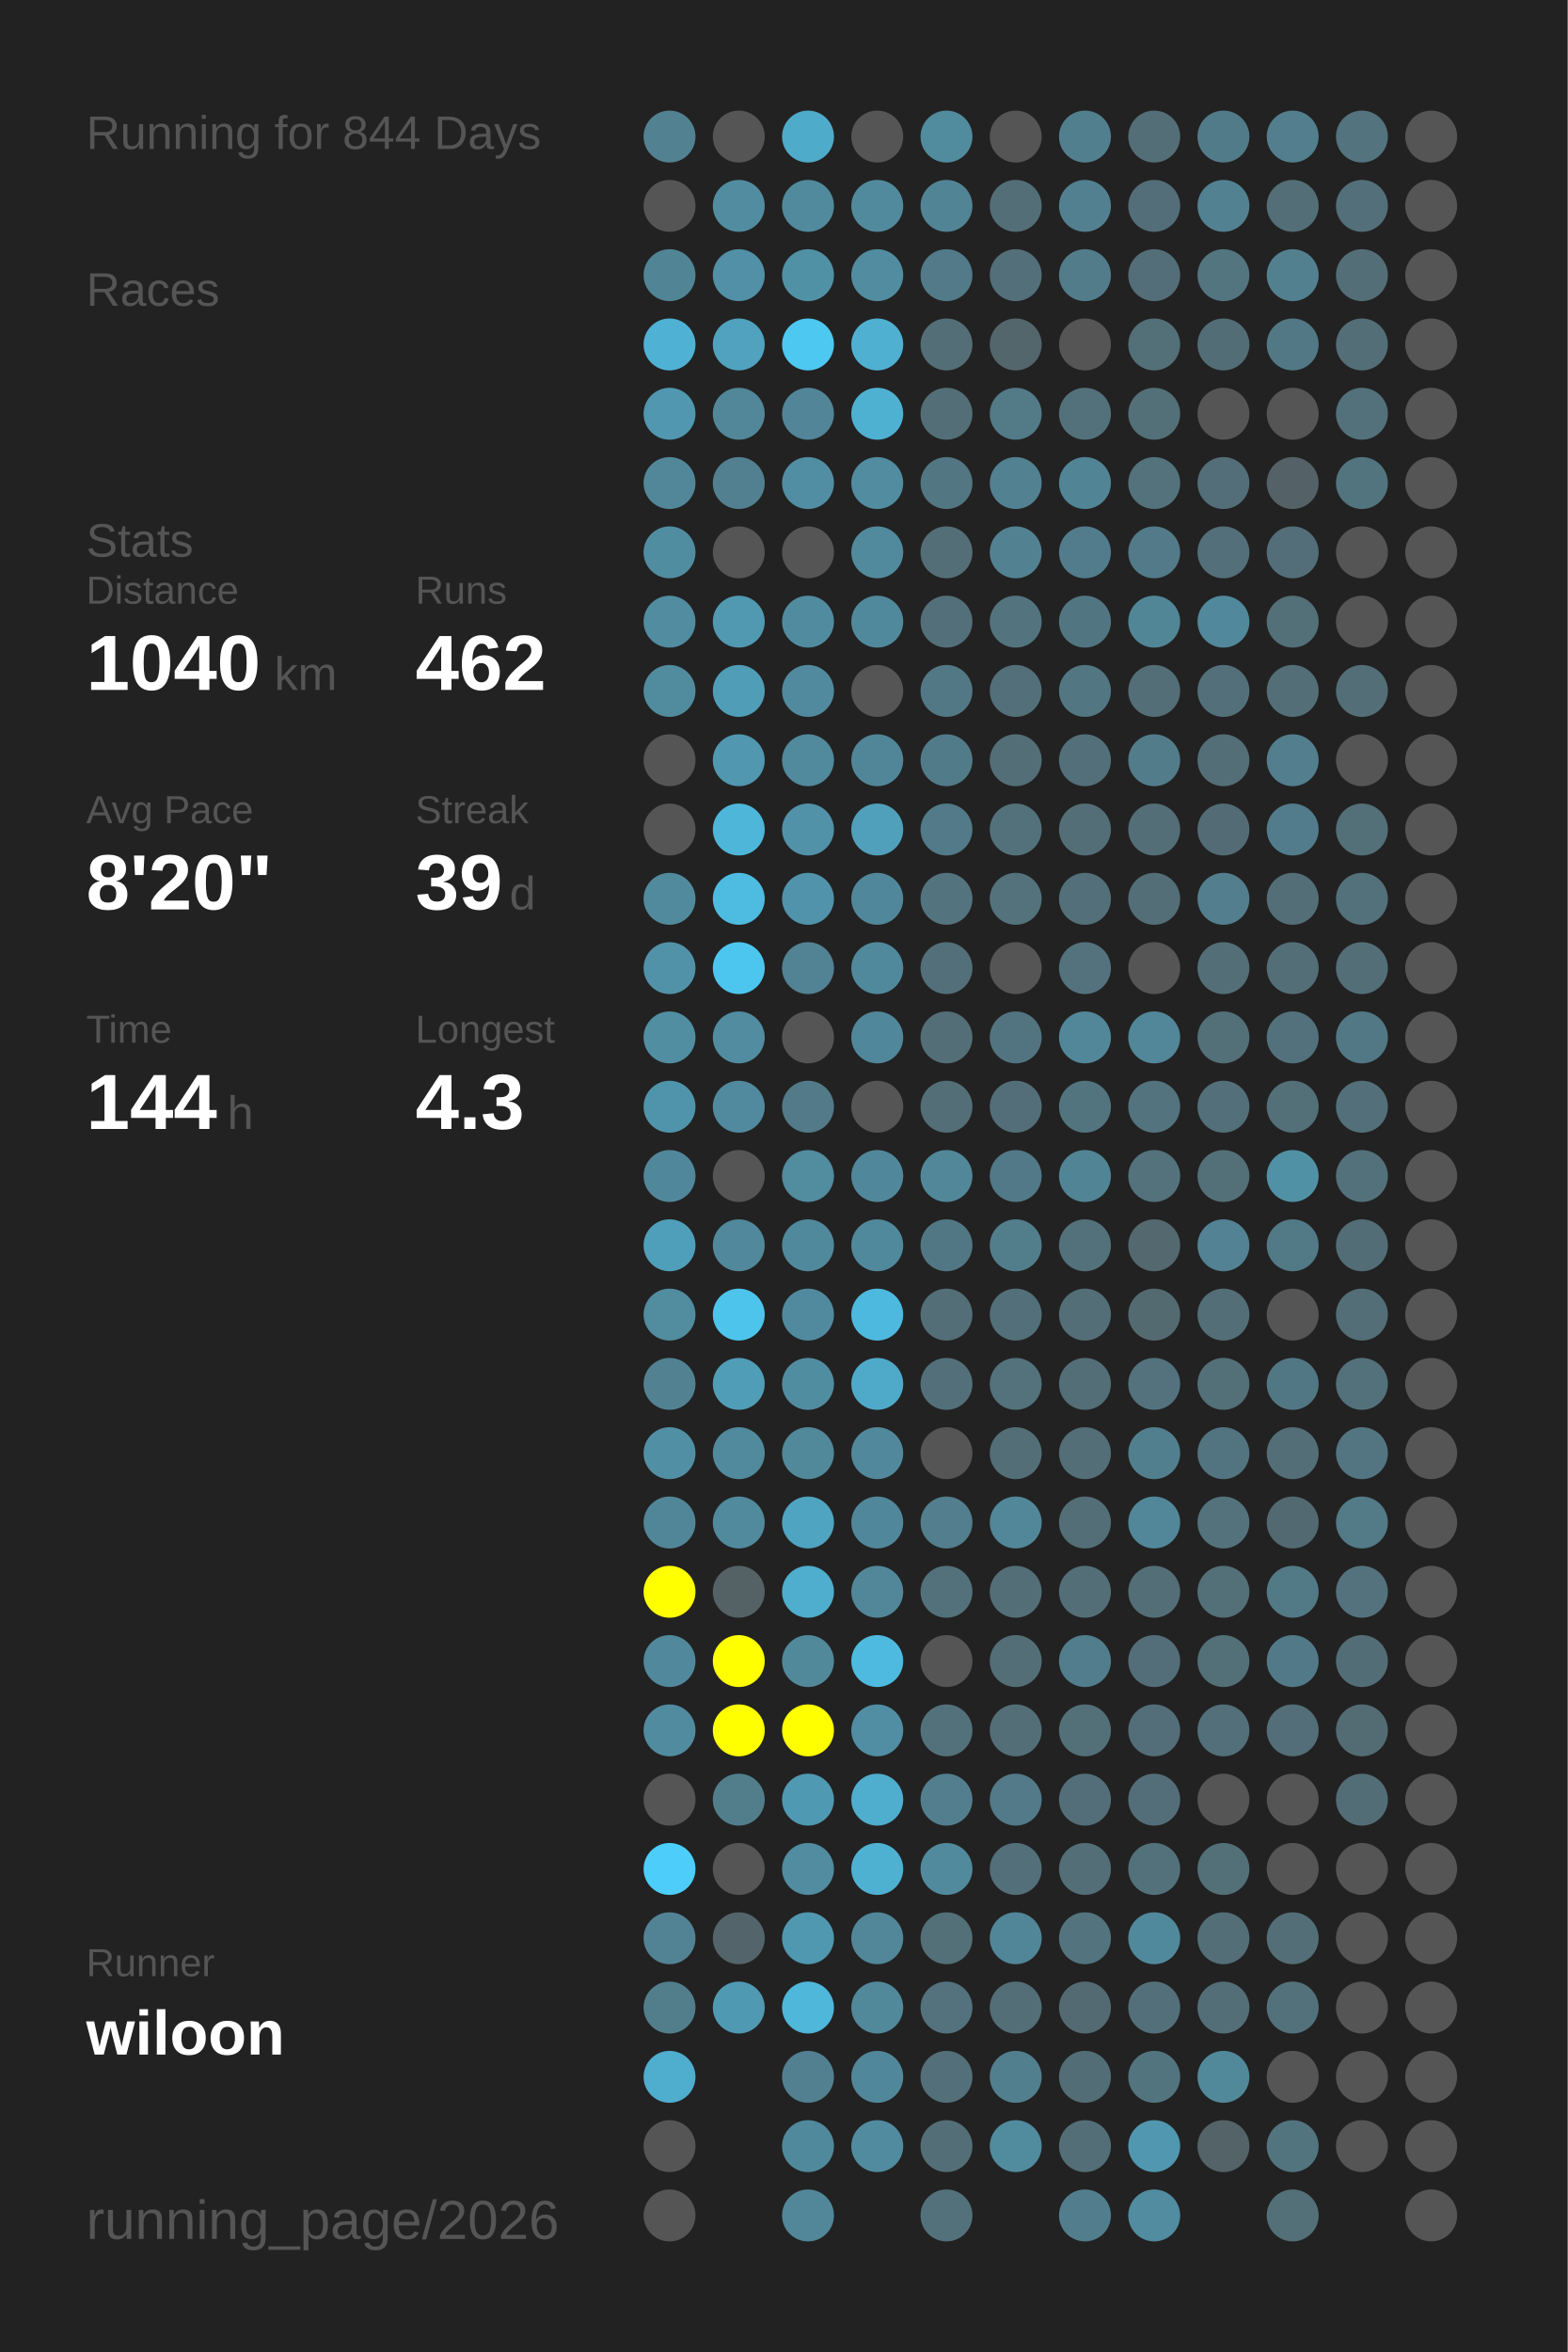
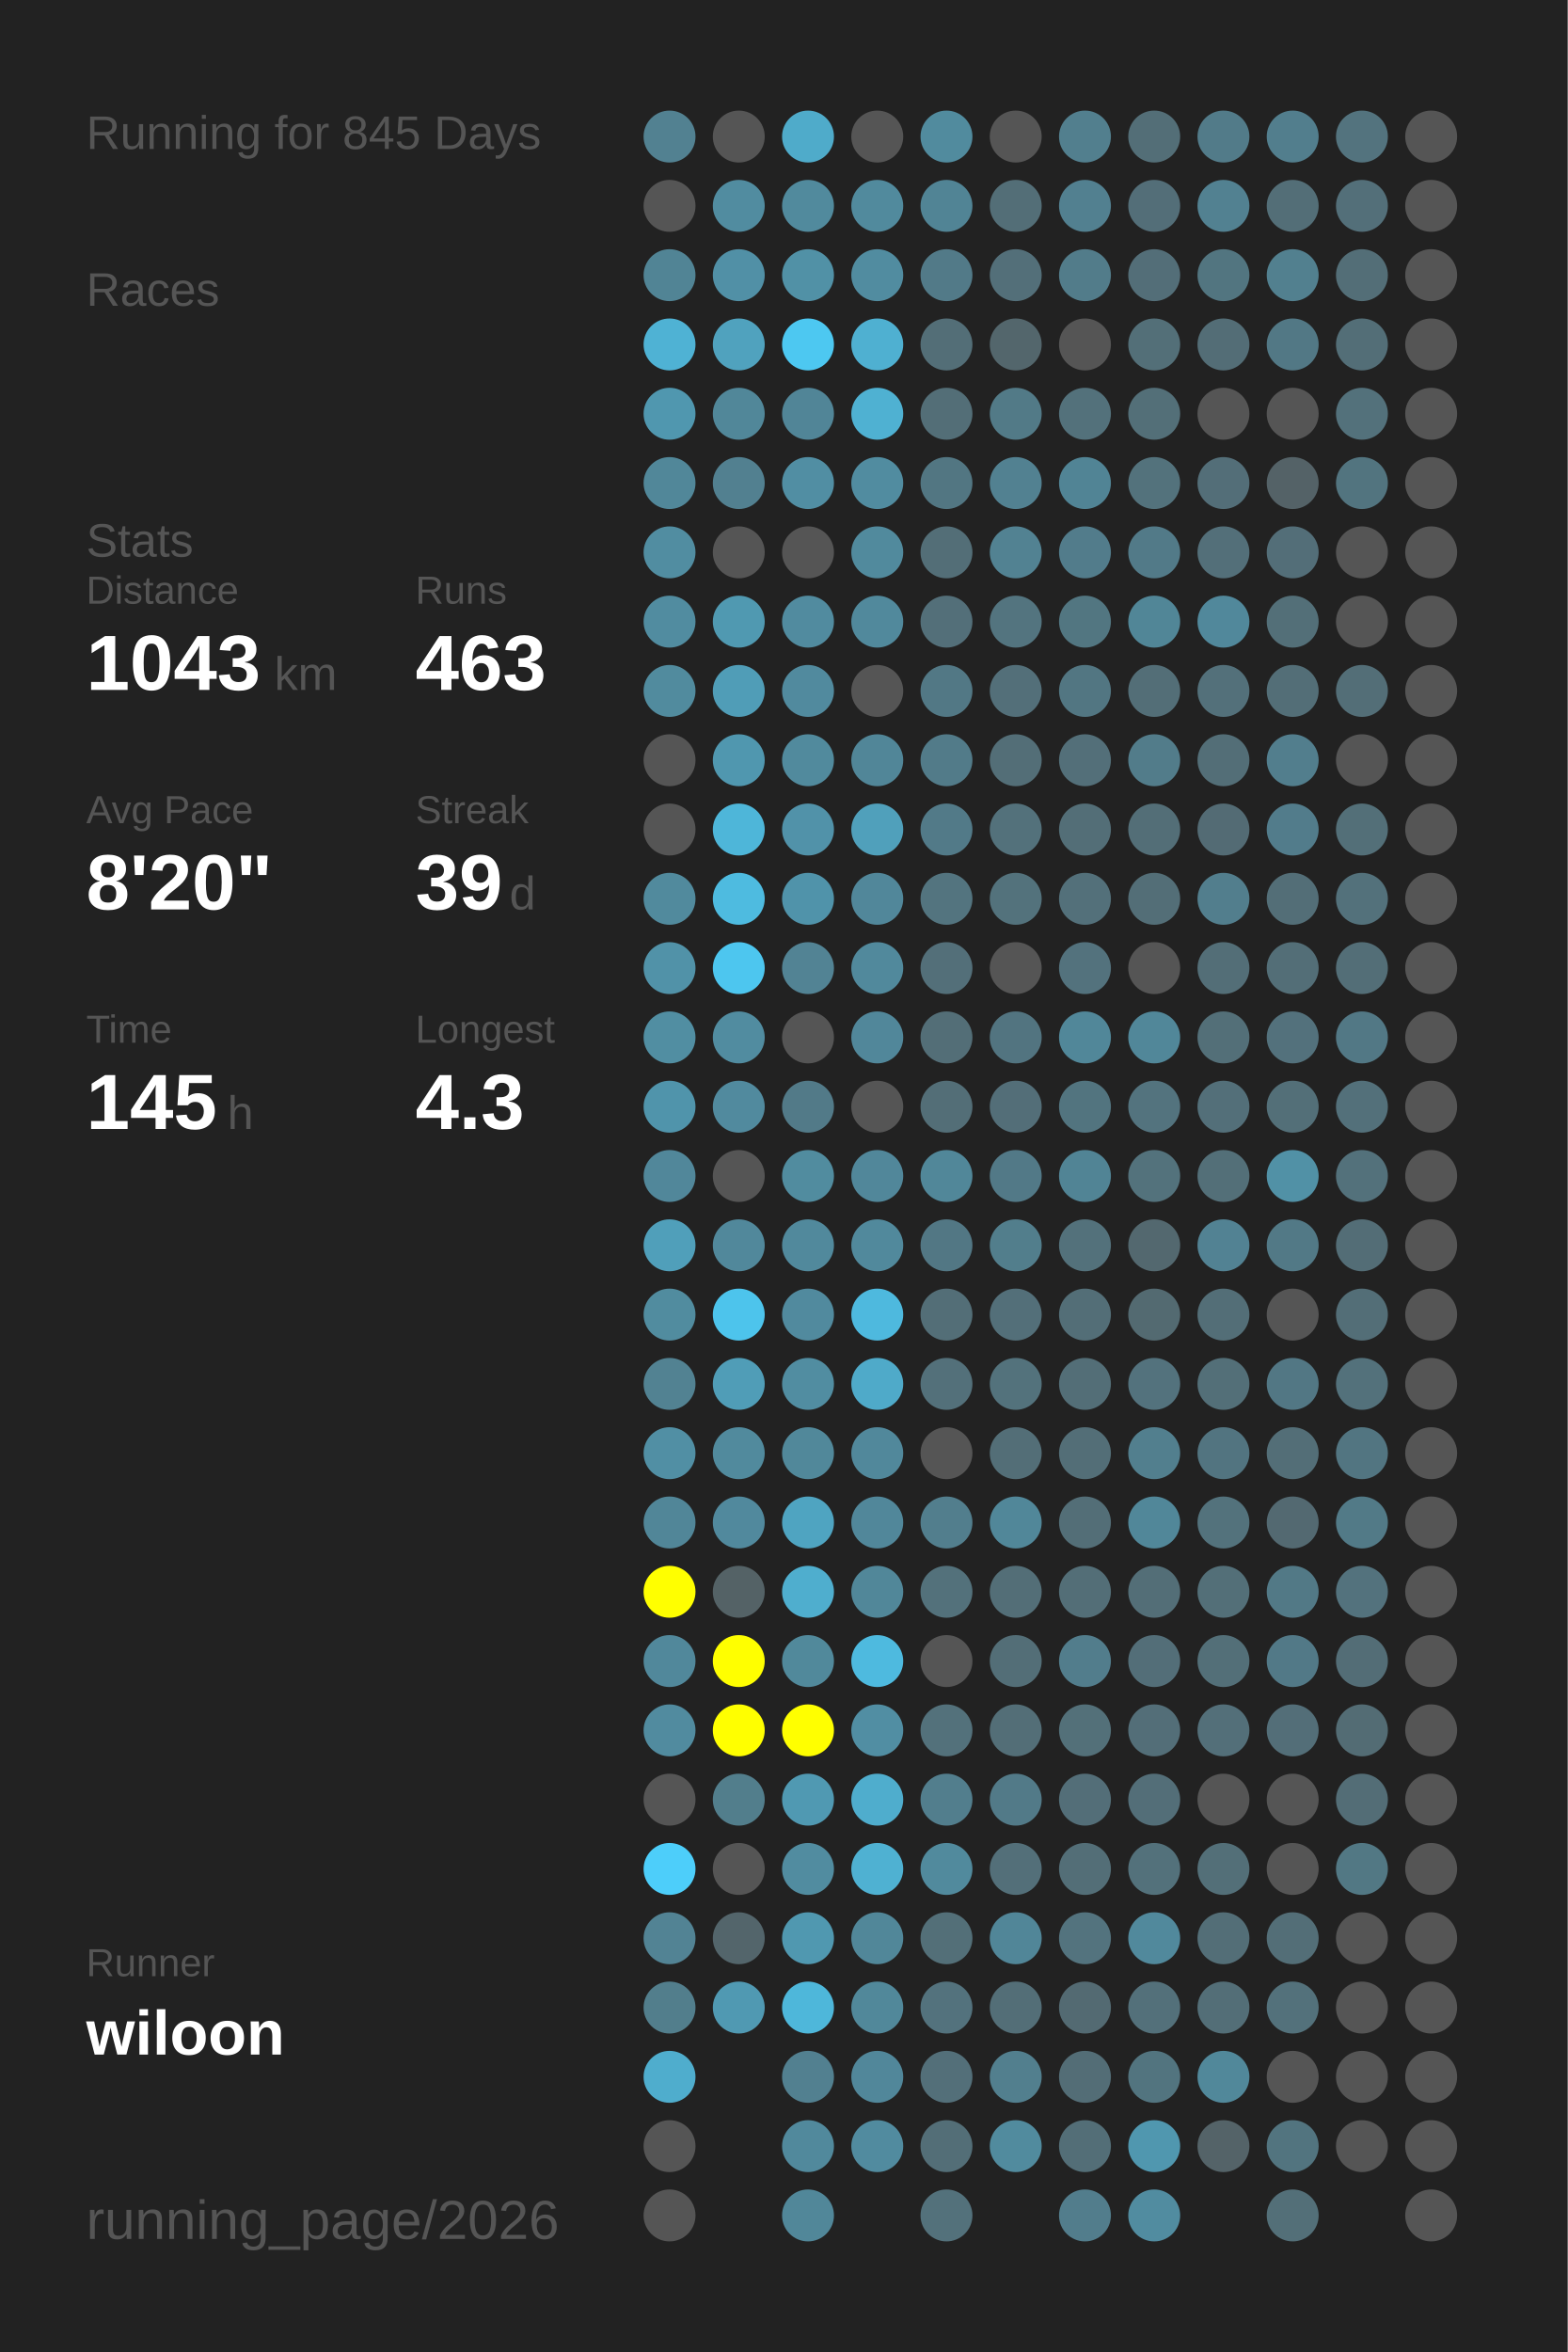
<svg xmlns="http://www.w3.org/2000/svg" baseProfile="full" height="300mm" version="1.1" viewBox="0,0,200,300" width="200mm">
  <defs />
  <rect fill="#222222" height="300" width="200" x="0" y="0" />
-   <text fill="#555555" style="font-size:6px; font-family:Arial;" x="11" y="19">Running for 844 Days</text>
+   <text fill="#555555" style="font-size:6px; font-family:Arial;" x="11" y="19">Running for 845 Days</text>
  <text fill="#555555" style="font-size:6px; font-family:Arial;" x="11" y="39">Races</text>
  <text fill="#555555" style="font-size:6px; font-family:Arial;" x="11" y="71">Stats</text>
  <text fill="#555555" style="font-size:5px; font-family:Arial;" x="11" y="77">Distance</text>
-   <text fill="#FFFFFF" style="font-size:10px; font-family:Arial; font-weight:bold;" x="11" y="88">1040</text>
+   <text fill="#FFFFFF" style="font-size:10px; font-family:Arial; font-weight:bold;" x="11" y="88">1043</text>
  <text fill="#555555" style="font-size:6px; font-family:Arial;" x="35" y="88">km</text>
  <text fill="#555555" style="font-size:5px; font-family:Arial;" x="53" y="77">Runs</text>
-   <text fill="#FFFFFF" style="font-size:10px; font-family:Arial; font-weight:bold;" x="53" y="88">462</text>
+   <text fill="#FFFFFF" style="font-size:10px; font-family:Arial; font-weight:bold;" x="53" y="88">463</text>
  <text fill="#555555" style="font-size:5px; font-family:Arial;" x="11" y="105">Avg Pace</text>
  <text fill="#FFFFFF" style="font-size:10px; font-family:Arial; font-weight:bold;" x="11" y="116">8'20"</text>
  <text fill="#555555" style="font-size:5px; font-family:Arial;" x="53" y="105">Streak</text>
  <text fill="#FFFFFF" style="font-size:10px; font-family:Arial; font-weight:bold;" x="53" y="116">39</text>
  <text fill="#555555" style="font-size:6px; font-family:Arial;" x="65" y="116">d</text>
  <text fill="#555555" style="font-size:5px; font-family:Arial;" x="11" y="133">Time</text>
-   <text fill="#FFFFFF" style="font-size:10px; font-family:Arial; font-weight:bold;" x="11" y="144">144</text>
+   <text fill="#FFFFFF" style="font-size:10px; font-family:Arial; font-weight:bold;" x="11" y="144">145</text>
  <text fill="#555555" style="font-size:6px; font-family:Arial;" x="29" y="144">h</text>
  <text fill="#555555" style="font-size:5px; font-family:Arial;" x="53" y="133">Longest</text>
  <text fill="#FFFFFF" style="font-size:10px; font-family:Arial; font-weight:bold;" x="53" y="144">4.3</text>
  <text fill="#555555" style="font-size:5px; font-family:Arial;" x="11" y="252.065">Runner</text>
  <text fill="#FFFFFF" style="font-size:8px; font-family:Arial; font-weight:bold;" x="11" y="262.065">wiloon</text>
  <text fill="#555555" style="font-size:7px; font-family:Arial;" x="11" y="285.581">running_page/2026</text>
  <circle cx="85.417" cy="17.419" fill="#528191" r="3.312" />
  <circle cx="85.417" cy="26.258" fill="#555555" r="3.312" />
  <circle cx="85.417" cy="35.097" fill="#518495" r="3.312" />
  <circle cx="85.417" cy="43.935" fill="#4fb2d4" r="3.312" />
  <circle cx="85.417" cy="52.774" fill="#5097af" r="3.312" />
  <circle cx="85.417" cy="61.613" fill="#518799" r="3.312" />
  <circle cx="85.417" cy="70.452" fill="#518da1" r="3.312" />
  <circle cx="85.417" cy="79.29" fill="#518ca0" r="3.312" />
  <circle cx="85.417" cy="88.129" fill="#518b9e" r="3.312" />
  <circle cx="85.417" cy="96.968" fill="#555555" r="3.312" />
  <circle cx="85.417" cy="105.806" fill="#555555" r="3.312" />
  <circle cx="85.417" cy="114.645" fill="#518a9d" r="3.312" />
  <circle cx="85.417" cy="123.484" fill="#5192a8" r="3.312" />
  <circle cx="85.417" cy="132.323" fill="#518ea2" r="3.312" />
  <circle cx="85.417" cy="141.161" fill="#5094ab" r="3.312" />
  <circle cx="85.417" cy="150" fill="#51879a" r="3.312" />
  <circle cx="85.417" cy="158.839" fill="#509fba" r="3.312" />
  <circle cx="85.417" cy="167.677" fill="#518c9f" r="3.312" />
  <circle cx="85.417" cy="176.516" fill="#528292" r="3.312" />
  <circle cx="85.417" cy="185.355" fill="#518fa4" r="3.312" />
  <circle cx="85.417" cy="194.194" fill="#518698" r="3.312" />
  <circle cx="85.417" cy="203.032" fill="#FFFF00" r="3.312" />
  <circle cx="85.417" cy="211.871" fill="#51889b" r="3.312" />
  <circle cx="85.417" cy="220.71" fill="#518b9f" r="3.312" />
  <circle cx="85.417" cy="229.548" fill="#555555" r="3.312" />
  <circle cx="85.417" cy="238.387" fill="#4dcefa" r="3.312" />
  <circle cx="85.417" cy="247.226" fill="#528394" r="3.312" />
  <circle cx="85.417" cy="256.065" fill="#527e8c" r="3.312" />
  <circle cx="85.417" cy="264.903" fill="#4fadcd" r="3.312" />
  <circle cx="85.417" cy="273.742" fill="#555555" r="3.312" />
  <circle cx="85.417" cy="282.581" fill="#555555" r="3.312" />
  <circle cx="94.25" cy="17.419" fill="#555555" r="3.312" />
  <circle cx="94.25" cy="26.258" fill="#518ca0" r="3.312" />
  <circle cx="94.25" cy="35.097" fill="#5190a6" r="3.312" />
  <circle cx="94.25" cy="43.935" fill="#50a2be" r="3.312" />
  <circle cx="94.25" cy="52.774" fill="#518799" r="3.312" />
  <circle cx="94.25" cy="61.613" fill="#528090" r="3.312" />
  <circle cx="94.25" cy="70.452" fill="#555555" r="3.312" />
  <circle cx="94.25" cy="79.29" fill="#5099b1" r="3.312" />
  <circle cx="94.25" cy="88.129" fill="#509db7" r="3.312" />
  <circle cx="94.25" cy="96.968" fill="#5097af" r="3.312" />
  <circle cx="94.25" cy="105.806" fill="#4eb6d9" r="3.312" />
  <circle cx="94.25" cy="114.645" fill="#4ebbe0" r="3.312" />
  <circle cx="94.25" cy="123.484" fill="#4dc6ef" r="3.312" />
  <circle cx="94.25" cy="132.323" fill="#518ca0" r="3.312" />
  <circle cx="94.25" cy="141.161" fill="#518a9e" r="3.312" />
  <circle cx="94.25" cy="150" fill="#555555" r="3.312" />
  <circle cx="94.25" cy="158.839" fill="#51889b" r="3.312" />
  <circle cx="94.25" cy="167.677" fill="#4dc4ec" r="3.312" />
  <circle cx="94.25" cy="176.516" fill="#509db7" r="3.312" />
  <circle cx="94.25" cy="185.355" fill="#518a9d" r="3.312" />
  <circle cx="94.25" cy="194.194" fill="#51899d" r="3.312" />
  <circle cx="94.25" cy="203.032" fill="#546266" r="3.312" />
  <circle cx="94.25" cy="211.871" fill="#FFFF00" r="3.312" />
  <circle cx="94.25" cy="220.71" fill="#FFFF00" r="3.312" />
  <circle cx="94.25" cy="229.548" fill="#527e8c" r="3.312" />
  <circle cx="94.25" cy="238.387" fill="#555555" r="3.312" />
  <circle cx="94.25" cy="247.226" fill="#53656b" r="3.312" />
  <circle cx="94.25" cy="256.065" fill="#5099b2" r="3.312" />
  <circle cx="103.083" cy="17.419" fill="#4fabca" r="3.312" />
  <circle cx="103.083" cy="26.258" fill="#518a9d" r="3.312" />
  <circle cx="103.083" cy="35.097" fill="#5191a6" r="3.312" />
  <circle cx="103.083" cy="43.935" fill="#4dc8f1" r="3.312" />
  <circle cx="103.083" cy="52.774" fill="#518597" r="3.312" />
  <circle cx="103.083" cy="61.613" fill="#518ea3" r="3.312" />
  <circle cx="103.083" cy="70.452" fill="#555555" r="3.312" />
  <circle cx="103.083" cy="79.29" fill="#518b9f" r="3.312" />
  <circle cx="103.083" cy="88.129" fill="#518a9e" r="3.312" />
  <circle cx="103.083" cy="96.968" fill="#518a9d" r="3.312" />
  <circle cx="103.083" cy="105.806" fill="#5192a9" r="3.312" />
  <circle cx="103.083" cy="114.645" fill="#5093aa" r="3.312" />
  <circle cx="103.083" cy="123.484" fill="#528394" r="3.312" />
  <circle cx="103.083" cy="132.323" fill="#555555" r="3.312" />
  <circle cx="103.083" cy="141.161" fill="#527a88" r="3.312" />
  <circle cx="103.083" cy="150" fill="#518c9f" r="3.312" />
  <circle cx="103.083" cy="158.839" fill="#51899c" r="3.312" />
  <circle cx="103.083" cy="167.677" fill="#518a9e" r="3.312" />
  <circle cx="103.083" cy="176.516" fill="#518da1" r="3.312" />
  <circle cx="103.083" cy="185.355" fill="#51889a" r="3.312" />
  <circle cx="103.083" cy="194.194" fill="#4fa4c1" r="3.312" />
  <circle cx="103.083" cy="203.032" fill="#4faece" r="3.312" />
  <circle cx="103.083" cy="211.871" fill="#51899b" r="3.312" />
  <circle cx="103.083" cy="220.71" fill="#FFFF00" r="3.312" />
  <circle cx="103.083" cy="229.548" fill="#5099b2" r="3.312" />
  <circle cx="103.083" cy="238.387" fill="#518ca0" r="3.312" />
  <circle cx="103.083" cy="247.226" fill="#5098b0" r="3.312" />
  <circle cx="103.083" cy="256.065" fill="#4eb7da" r="3.312" />
  <circle cx="103.083" cy="264.903" fill="#528090" r="3.312" />
  <circle cx="103.083" cy="273.742" fill="#51899c" r="3.312" />
  <circle cx="103.083" cy="282.581" fill="#518799" r="3.312" />
  <circle cx="111.917" cy="17.419" fill="#555555" r="3.312" />
  <circle cx="111.917" cy="26.258" fill="#518a9d" r="3.312" />
  <circle cx="111.917" cy="35.097" fill="#518ca0" r="3.312" />
  <circle cx="111.917" cy="43.935" fill="#4fb0d1" r="3.312" />
  <circle cx="111.917" cy="52.774" fill="#4fb1d2" r="3.312" />
  <circle cx="111.917" cy="61.613" fill="#518ca0" r="3.312" />
  <circle cx="111.917" cy="70.452" fill="#518a9d" r="3.312" />
  <circle cx="111.917" cy="79.29" fill="#51899c" r="3.312" />
  <circle cx="111.917" cy="88.129" fill="#555555" r="3.312" />
  <circle cx="111.917" cy="96.968" fill="#518698" r="3.312" />
  <circle cx="111.917" cy="105.806" fill="#50a0bb" r="3.312" />
  <circle cx="111.917" cy="114.645" fill="#51879a" r="3.312" />
  <circle cx="111.917" cy="123.484" fill="#51899c" r="3.312" />
  <circle cx="111.917" cy="132.323" fill="#51879a" r="3.312" />
  <circle cx="111.917" cy="141.161" fill="#555555" r="3.312" />
  <circle cx="111.917" cy="150" fill="#51879a" r="3.312" />
  <circle cx="111.917" cy="158.839" fill="#51899c" r="3.312" />
  <circle cx="111.917" cy="167.677" fill="#4eb9de" r="3.312" />
  <circle cx="111.917" cy="176.516" fill="#4faac9" r="3.312" />
  <circle cx="111.917" cy="185.355" fill="#51889b" r="3.312" />
  <circle cx="111.917" cy="194.194" fill="#51879a" r="3.312" />
  <circle cx="111.917" cy="203.032" fill="#518799" r="3.312" />
  <circle cx="111.917" cy="211.871" fill="#4ebadf" r="3.312" />
  <circle cx="111.917" cy="220.71" fill="#518ea3" r="3.312" />
  <circle cx="111.917" cy="229.548" fill="#4fadcd" r="3.312" />
  <circle cx="111.917" cy="238.387" fill="#4fb1d2" r="3.312" />
  <circle cx="111.917" cy="247.226" fill="#518799" r="3.312" />
  <circle cx="111.917" cy="256.065" fill="#51889a" r="3.312" />
  <circle cx="111.917" cy="264.903" fill="#51879a" r="3.312" />
  <circle cx="111.917" cy="273.742" fill="#518b9f" r="3.312" />
  <circle cx="120.75" cy="17.419" fill="#518b9e" r="3.312" />
  <circle cx="120.75" cy="26.258" fill="#518495" r="3.312" />
  <circle cx="120.75" cy="35.097" fill="#527a88" r="3.312" />
  <circle cx="120.75" cy="43.935" fill="#536e77" r="3.312" />
  <circle cx="120.75" cy="52.774" fill="#536e77" r="3.312" />
  <circle cx="120.75" cy="61.613" fill="#527682" r="3.312" />
  <circle cx="120.75" cy="70.452" fill="#536e77" r="3.312" />
  <circle cx="120.75" cy="79.29" fill="#536f79" r="3.312" />
  <circle cx="120.75" cy="88.129" fill="#527885" r="3.312" />
  <circle cx="120.75" cy="96.968" fill="#527b89" r="3.312" />
  <circle cx="120.75" cy="105.806" fill="#527a88" r="3.312" />
  <circle cx="120.75" cy="114.645" fill="#53747f" r="3.312" />
  <circle cx="120.75" cy="123.484" fill="#536f79" r="3.312" />
  <circle cx="120.75" cy="132.323" fill="#536e77" r="3.312" />
  <circle cx="120.75" cy="141.161" fill="#536e77" r="3.312" />
  <circle cx="120.75" cy="150" fill="#518799" r="3.312" />
  <circle cx="120.75" cy="158.839" fill="#527784" r="3.312" />
  <circle cx="120.75" cy="167.677" fill="#536e77" r="3.312" />
  <circle cx="120.75" cy="176.516" fill="#53707a" r="3.312" />
  <circle cx="120.75" cy="185.355" fill="#555555" r="3.312" />
  <circle cx="120.75" cy="194.194" fill="#527e8d" r="3.312" />
  <circle cx="120.75" cy="203.032" fill="#53717b" r="3.312" />
  <circle cx="120.75" cy="211.871" fill="#555555" r="3.312" />
  <circle cx="120.75" cy="220.71" fill="#53717b" r="3.312" />
  <circle cx="120.75" cy="229.548" fill="#527e8d" r="3.312" />
  <circle cx="120.75" cy="238.387" fill="#518a9d" r="3.312" />
  <circle cx="120.75" cy="247.226" fill="#536f78" r="3.312" />
  <circle cx="120.75" cy="256.065" fill="#53727d" r="3.312" />
  <circle cx="120.75" cy="264.903" fill="#536f79" r="3.312" />
  <circle cx="120.75" cy="273.742" fill="#536e77" r="3.312" />
  <circle cx="120.75" cy="282.581" fill="#53717b" r="3.312" />
  <circle cx="129.583" cy="17.419" fill="#555555" r="3.312" />
  <circle cx="129.583" cy="26.258" fill="#536e77" r="3.312" />
  <circle cx="129.583" cy="35.097" fill="#536f79" r="3.312" />
  <circle cx="129.583" cy="43.935" fill="#53666c" r="3.312" />
  <circle cx="129.583" cy="52.774" fill="#527a87" r="3.312" />
  <circle cx="129.583" cy="61.613" fill="#528191" r="3.312" />
  <circle cx="129.583" cy="70.452" fill="#528292" r="3.312" />
  <circle cx="129.583" cy="79.29" fill="#53747f" r="3.312" />
  <circle cx="129.583" cy="88.129" fill="#536f79" r="3.312" />
  <circle cx="129.583" cy="96.968" fill="#536e77" r="3.312" />
  <circle cx="129.583" cy="105.806" fill="#53717b" r="3.312" />
  <circle cx="129.583" cy="114.645" fill="#53727c" r="3.312" />
  <circle cx="129.583" cy="123.484" fill="#555555" r="3.312" />
  <circle cx="129.583" cy="132.323" fill="#527480" r="3.312" />
  <circle cx="129.583" cy="141.161" fill="#536e78" r="3.312" />
  <circle cx="129.583" cy="150" fill="#527987" r="3.312" />
  <circle cx="129.583" cy="158.839" fill="#527e8c" r="3.312" />
  <circle cx="129.583" cy="167.677" fill="#536f79" r="3.312" />
  <circle cx="129.583" cy="176.516" fill="#53727c" r="3.312" />
  <circle cx="129.583" cy="185.355" fill="#536e77" r="3.312" />
  <circle cx="129.583" cy="194.194" fill="#518799" r="3.312" />
  <circle cx="129.583" cy="203.032" fill="#536e77" r="3.312" />
  <circle cx="129.583" cy="211.871" fill="#536e77" r="3.312" />
  <circle cx="129.583" cy="220.71" fill="#536e77" r="3.312" />
  <circle cx="129.583" cy="229.548" fill="#527a88" r="3.312" />
  <circle cx="129.583" cy="238.387" fill="#536f79" r="3.312" />
  <circle cx="129.583" cy="247.226" fill="#518698" r="3.312" />
  <circle cx="129.583" cy="256.065" fill="#536e77" r="3.312" />
  <circle cx="129.583" cy="264.903" fill="#527f8e" r="3.312" />
  <circle cx="129.583" cy="273.742" fill="#518b9e" r="3.312" />
  <circle cx="138.417" cy="17.419" fill="#527f8e" r="3.312" />
  <circle cx="138.417" cy="26.258" fill="#528090" r="3.312" />
  <circle cx="138.417" cy="35.097" fill="#527c8a" r="3.312" />
  <circle cx="138.417" cy="43.935" fill="#555555" r="3.312" />
  <circle cx="138.417" cy="52.774" fill="#53717b" r="3.312" />
  <circle cx="138.417" cy="61.613" fill="#518495" r="3.312" />
  <circle cx="138.417" cy="70.452" fill="#527c8b" r="3.312" />
  <circle cx="138.417" cy="79.29" fill="#527681" r="3.312" />
  <circle cx="138.417" cy="88.129" fill="#527682" r="3.312" />
  <circle cx="138.417" cy="96.968" fill="#536f79" r="3.312" />
  <circle cx="138.417" cy="105.806" fill="#536e77" r="3.312" />
  <circle cx="138.417" cy="114.645" fill="#53707a" r="3.312" />
  <circle cx="138.417" cy="123.484" fill="#53727d" r="3.312" />
  <circle cx="138.417" cy="132.323" fill="#518799" r="3.312" />
  <circle cx="138.417" cy="141.161" fill="#52747f" r="3.312" />
  <circle cx="138.417" cy="150" fill="#518495" r="3.312" />
  <circle cx="138.417" cy="158.839" fill="#53717b" r="3.312" />
  <circle cx="138.417" cy="167.677" fill="#536e77" r="3.312" />
  <circle cx="138.417" cy="176.516" fill="#536e77" r="3.312" />
  <circle cx="138.417" cy="185.355" fill="#536e77" r="3.312" />
  <circle cx="138.417" cy="194.194" fill="#536e77" r="3.312" />
  <circle cx="138.417" cy="203.032" fill="#536e77" r="3.312" />
  <circle cx="138.417" cy="211.871" fill="#527d8c" r="3.312" />
  <circle cx="138.417" cy="220.71" fill="#537079" r="3.312" />
  <circle cx="138.417" cy="229.548" fill="#536e78" r="3.312" />
  <circle cx="138.417" cy="238.387" fill="#536e77" r="3.312" />
  <circle cx="138.417" cy="247.226" fill="#53737e" r="3.312" />
  <circle cx="138.417" cy="256.065" fill="#536a72" r="3.312" />
  <circle cx="138.417" cy="264.903" fill="#536d76" r="3.312" />
  <circle cx="138.417" cy="273.742" fill="#536e77" r="3.312" />
  <circle cx="138.417" cy="282.581" fill="#527d8c" r="3.312" />
  <circle cx="147.25" cy="17.419" fill="#536e77" r="3.312" />
  <circle cx="147.25" cy="26.258" fill="#536e78" r="3.312" />
  <circle cx="147.25" cy="35.097" fill="#536e78" r="3.312" />
  <circle cx="147.25" cy="43.935" fill="#536f78" r="3.312" />
  <circle cx="147.25" cy="52.774" fill="#536f78" r="3.312" />
  <circle cx="147.25" cy="61.613" fill="#53727c" r="3.312" />
  <circle cx="147.25" cy="70.452" fill="#527a88" r="3.312" />
  <circle cx="147.25" cy="79.29" fill="#518697" r="3.312" />
  <circle cx="147.25" cy="88.129" fill="#536e77" r="3.312" />
  <circle cx="147.25" cy="96.968" fill="#527c8a" r="3.312" />
  <circle cx="147.25" cy="105.806" fill="#536e77" r="3.312" />
  <circle cx="147.25" cy="114.645" fill="#536e77" r="3.312" />
  <circle cx="147.25" cy="123.484" fill="#555555" r="3.312" />
  <circle cx="147.25" cy="132.323" fill="#518799" r="3.312" />
  <circle cx="147.25" cy="141.161" fill="#53737e" r="3.312" />
  <circle cx="147.25" cy="150" fill="#53727c" r="3.312" />
  <circle cx="147.25" cy="158.839" fill="#53686f" r="3.312" />
  <circle cx="147.25" cy="167.677" fill="#536a71" r="3.312" />
  <circle cx="147.25" cy="176.516" fill="#53727d" r="3.312" />
  <circle cx="147.25" cy="185.355" fill="#527f8e" r="3.312" />
  <circle cx="147.25" cy="194.194" fill="#518799" r="3.312" />
  <circle cx="147.25" cy="203.032" fill="#536e77" r="3.312" />
  <circle cx="147.25" cy="211.871" fill="#536e78" r="3.312" />
  <circle cx="147.25" cy="220.71" fill="#536e78" r="3.312" />
  <circle cx="147.25" cy="229.548" fill="#536e78" r="3.312" />
  <circle cx="147.25" cy="238.387" fill="#53717b" r="3.312" />
  <circle cx="147.25" cy="247.226" fill="#51899c" r="3.312" />
  <circle cx="147.25" cy="256.065" fill="#53707a" r="3.312" />
  <circle cx="147.25" cy="264.903" fill="#52747f" r="3.312" />
  <circle cx="147.25" cy="273.742" fill="#5097af" r="3.312" />
  <circle cx="147.25" cy="282.581" fill="#518ca0" r="3.312" />
  <circle cx="156.083" cy="17.419" fill="#527b89" r="3.312" />
  <circle cx="156.083" cy="26.258" fill="#528191" r="3.312" />
  <circle cx="156.083" cy="35.097" fill="#527580" r="3.312" />
  <circle cx="156.083" cy="43.935" fill="#536d76" r="3.312" />
  <circle cx="156.083" cy="52.774" fill="#555555" r="3.312" />
  <circle cx="156.083" cy="61.613" fill="#536e78" r="3.312" />
  <circle cx="156.083" cy="70.452" fill="#536f79" r="3.312" />
  <circle cx="156.083" cy="79.29" fill="#51889b" r="3.312" />
  <circle cx="156.083" cy="88.129" fill="#53707a" r="3.312" />
  <circle cx="156.083" cy="96.968" fill="#536e77" r="3.312" />
  <circle cx="156.083" cy="105.806" fill="#536b74" r="3.312" />
  <circle cx="156.083" cy="114.645" fill="#527e8d" r="3.312" />
  <circle cx="156.083" cy="123.484" fill="#536e77" r="3.312" />
  <circle cx="156.083" cy="132.323" fill="#536f78" r="3.312" />
  <circle cx="156.083" cy="141.161" fill="#536f79" r="3.312" />
  <circle cx="156.083" cy="150" fill="#536f78" r="3.312" />
  <circle cx="156.083" cy="158.839" fill="#528293" r="3.312" />
  <circle cx="156.083" cy="167.677" fill="#536e77" r="3.312" />
  <circle cx="156.083" cy="176.516" fill="#536f78" r="3.312" />
  <circle cx="156.083" cy="185.355" fill="#527480" r="3.312" />
  <circle cx="156.083" cy="194.194" fill="#53727c" r="3.312" />
  <circle cx="156.083" cy="203.032" fill="#536f78" r="3.312" />
  <circle cx="156.083" cy="211.871" fill="#536f78" r="3.312" />
  <circle cx="156.083" cy="220.71" fill="#536f79" r="3.312" />
  <circle cx="156.083" cy="229.548" fill="#555555" r="3.312" />
  <circle cx="156.083" cy="238.387" fill="#536f78" r="3.312" />
  <circle cx="156.083" cy="247.226" fill="#536e77" r="3.312" />
  <circle cx="156.083" cy="256.065" fill="#536e77" r="3.312" />
  <circle cx="156.083" cy="264.903" fill="#51889a" r="3.312" />
  <circle cx="156.083" cy="273.742" fill="#546368" r="3.312" />
  <circle cx="164.917" cy="17.419" fill="#527e8d" r="3.312" />
  <circle cx="164.917" cy="26.258" fill="#536e77" r="3.312" />
  <circle cx="164.917" cy="35.097" fill="#52808f" r="3.312" />
  <circle cx="164.917" cy="43.935" fill="#527885" r="3.312" />
  <circle cx="164.917" cy="52.774" fill="#555555" r="3.312" />
  <circle cx="164.917" cy="61.613" fill="#546267" r="3.312" />
  <circle cx="164.917" cy="70.452" fill="#536e78" r="3.312" />
  <circle cx="164.917" cy="79.29" fill="#536f78" r="3.312" />
  <circle cx="164.917" cy="88.129" fill="#536e77" r="3.312" />
  <circle cx="164.917" cy="96.968" fill="#527e8d" r="3.312" />
  <circle cx="164.917" cy="105.806" fill="#527c8b" r="3.312" />
  <circle cx="164.917" cy="114.645" fill="#536e77" r="3.312" />
  <circle cx="164.917" cy="123.484" fill="#536e77" r="3.312" />
  <circle cx="164.917" cy="132.323" fill="#53717c" r="3.312" />
  <circle cx="164.917" cy="141.161" fill="#536f78" r="3.312" />
  <circle cx="164.917" cy="150" fill="#5191a6" r="3.312" />
  <circle cx="164.917" cy="158.839" fill="#527986" r="3.312" />
  <circle cx="164.917" cy="167.677" fill="#555555" r="3.312" />
  <circle cx="164.917" cy="176.516" fill="#527784" r="3.312" />
  <circle cx="164.917" cy="185.355" fill="#536e77" r="3.312" />
  <circle cx="164.917" cy="194.194" fill="#536971" r="3.312" />
  <circle cx="164.917" cy="203.032" fill="#527986" r="3.312" />
  <circle cx="164.917" cy="211.871" fill="#527987" r="3.312" />
  <circle cx="164.917" cy="220.71" fill="#536e78" r="3.312" />
  <circle cx="164.917" cy="229.548" fill="#555555" r="3.312" />
  <circle cx="164.917" cy="238.387" fill="#555555" r="3.312" />
  <circle cx="164.917" cy="247.226" fill="#536e77" r="3.312" />
  <circle cx="164.917" cy="256.065" fill="#53717b" r="3.312" />
  <circle cx="164.917" cy="264.903" fill="#555555" r="3.312" />
  <circle cx="164.917" cy="273.742" fill="#52747f" r="3.312" />
  <circle cx="164.917" cy="282.581" fill="#536f78" r="3.312" />
  <circle cx="173.75" cy="17.419" fill="#53737e" r="3.312" />
  <circle cx="173.75" cy="26.258" fill="#536f79" r="3.312" />
  <circle cx="173.75" cy="35.097" fill="#536e77" r="3.312" />
  <circle cx="173.75" cy="43.935" fill="#536e77" r="3.312" />
  <circle cx="173.75" cy="52.774" fill="#53717b" r="3.312" />
  <circle cx="173.75" cy="61.613" fill="#52747f" r="3.312" />
  <circle cx="173.75" cy="70.452" fill="#555555" r="3.312" />
  <circle cx="173.75" cy="79.29" fill="#555555" r="3.312" />
  <circle cx="173.75" cy="88.129" fill="#536e77" r="3.312" />
  <circle cx="173.75" cy="96.968" fill="#555555" r="3.312" />
  <circle cx="173.75" cy="105.806" fill="#536f78" r="3.312" />
  <circle cx="173.75" cy="114.645" fill="#53717b" r="3.312" />
  <circle cx="173.75" cy="123.484" fill="#536e77" r="3.312" />
  <circle cx="173.75" cy="132.323" fill="#527885" r="3.312" />
  <circle cx="173.75" cy="141.161" fill="#53707a" r="3.312" />
  <circle cx="173.75" cy="150" fill="#53717b" r="3.312" />
  <circle cx="173.75" cy="158.839" fill="#536d76" r="3.312" />
  <circle cx="173.75" cy="167.677" fill="#536e77" r="3.312" />
  <circle cx="173.75" cy="176.516" fill="#53717b" r="3.312" />
  <circle cx="173.75" cy="185.355" fill="#527581" r="3.312" />
  <circle cx="173.75" cy="194.194" fill="#527a87" r="3.312" />
  <circle cx="173.75" cy="203.032" fill="#53727d" r="3.312" />
  <circle cx="173.75" cy="211.871" fill="#536d76" r="3.312" />
  <circle cx="173.75" cy="220.71" fill="#536c74" r="3.312" />
  <circle cx="173.75" cy="229.548" fill="#536d76" r="3.312" />
-   <circle cx="173.75" cy="238.387" fill="#555555" r="3.312" />
+   <circle cx="173.75" cy="238.387" fill="#527884" r="3.312" />
  <circle cx="173.75" cy="247.226" fill="#555555" r="3.312" />
  <circle cx="173.75" cy="256.065" fill="#555555" r="3.312" />
  <circle cx="173.75" cy="264.903" fill="#555555" r="3.312" />
  <circle cx="173.75" cy="273.742" fill="#555555" r="3.312" />
  <circle cx="182.583" cy="17.419" fill="#555555" r="3.312" />
  <circle cx="182.583" cy="26.258" fill="#555555" r="3.312" />
  <circle cx="182.583" cy="35.097" fill="#555555" r="3.312" />
  <circle cx="182.583" cy="43.935" fill="#555555" r="3.312" />
  <circle cx="182.583" cy="52.774" fill="#555555" r="3.312" />
  <circle cx="182.583" cy="61.613" fill="#555555" r="3.312" />
  <circle cx="182.583" cy="70.452" fill="#555555" r="3.312" />
  <circle cx="182.583" cy="79.29" fill="#555555" r="3.312" />
  <circle cx="182.583" cy="88.129" fill="#555555" r="3.312" />
  <circle cx="182.583" cy="96.968" fill="#555555" r="3.312" />
  <circle cx="182.583" cy="105.806" fill="#555555" r="3.312" />
  <circle cx="182.583" cy="114.645" fill="#555555" r="3.312" />
  <circle cx="182.583" cy="123.484" fill="#555555" r="3.312" />
  <circle cx="182.583" cy="132.323" fill="#555555" r="3.312" />
  <circle cx="182.583" cy="141.161" fill="#555555" r="3.312" />
  <circle cx="182.583" cy="150" fill="#555555" r="3.312" />
  <circle cx="182.583" cy="158.839" fill="#555555" r="3.312" />
  <circle cx="182.583" cy="167.677" fill="#555555" r="3.312" />
  <circle cx="182.583" cy="176.516" fill="#555555" r="3.312" />
  <circle cx="182.583" cy="185.355" fill="#555555" r="3.312" />
  <circle cx="182.583" cy="194.194" fill="#555555" r="3.312" />
  <circle cx="182.583" cy="203.032" fill="#555555" r="3.312" />
  <circle cx="182.583" cy="211.871" fill="#555555" r="3.312" />
  <circle cx="182.583" cy="220.71" fill="#555555" r="3.312" />
  <circle cx="182.583" cy="229.548" fill="#555555" r="3.312" />
  <circle cx="182.583" cy="238.387" fill="#555555" r="3.312" />
  <circle cx="182.583" cy="247.226" fill="#555555" r="3.312" />
  <circle cx="182.583" cy="256.065" fill="#555555" r="3.312" />
  <circle cx="182.583" cy="264.903" fill="#555555" r="3.312" />
  <circle cx="182.583" cy="273.742" fill="#555555" r="3.312" />
  <circle cx="182.583" cy="282.581" fill="#555555" r="3.312" />
</svg>
